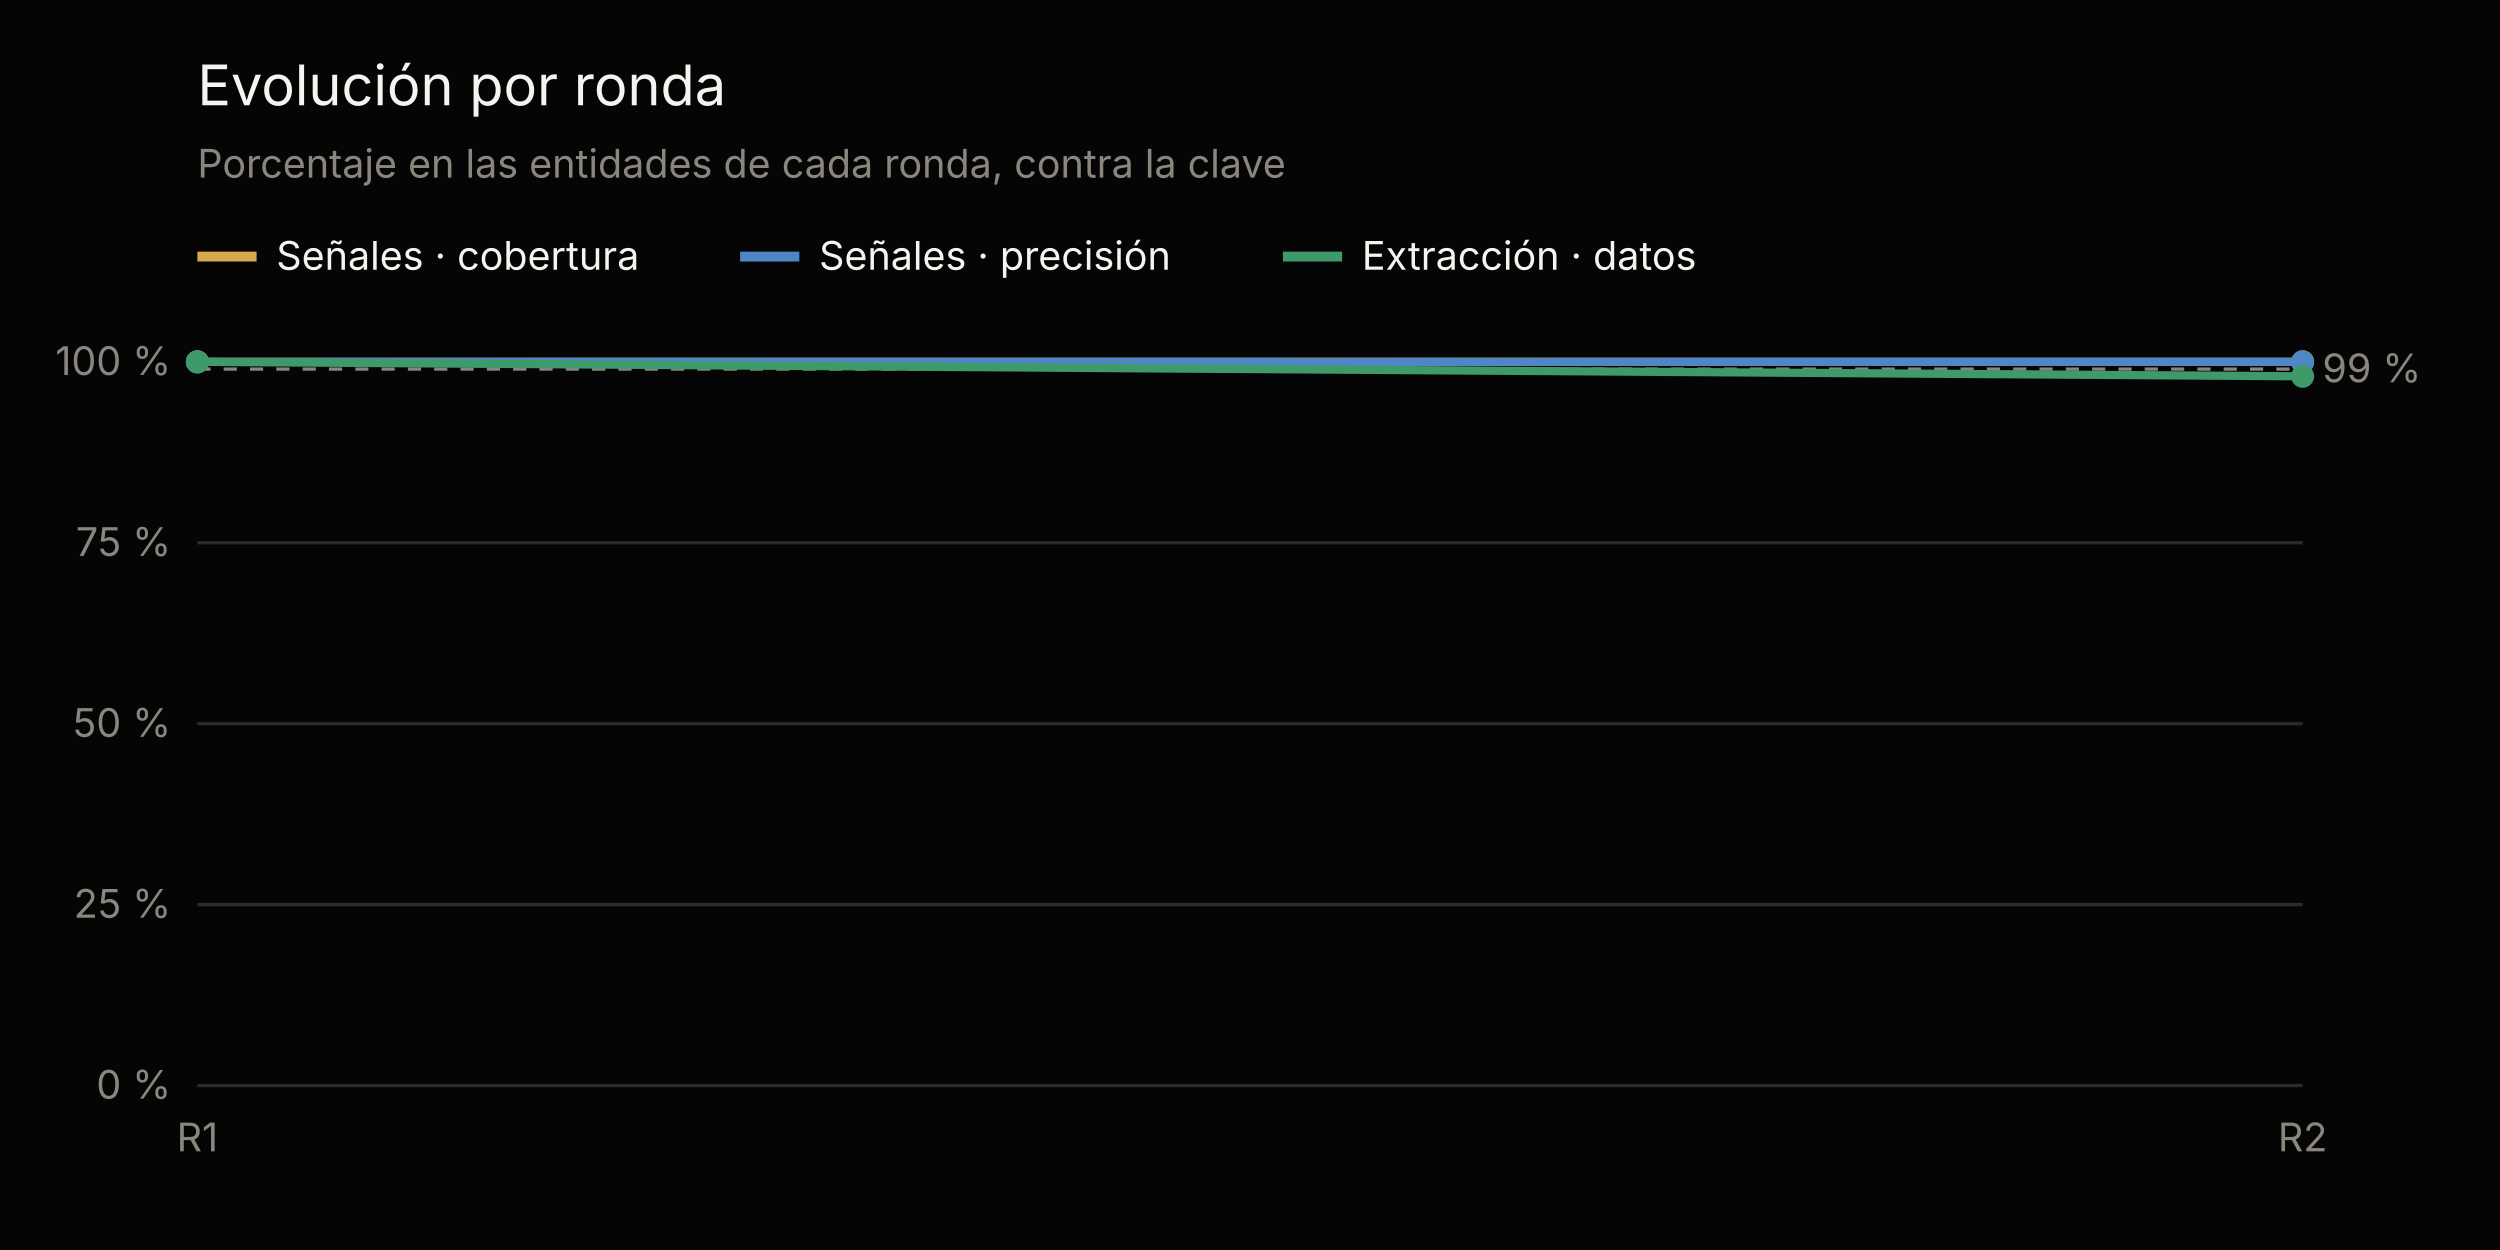
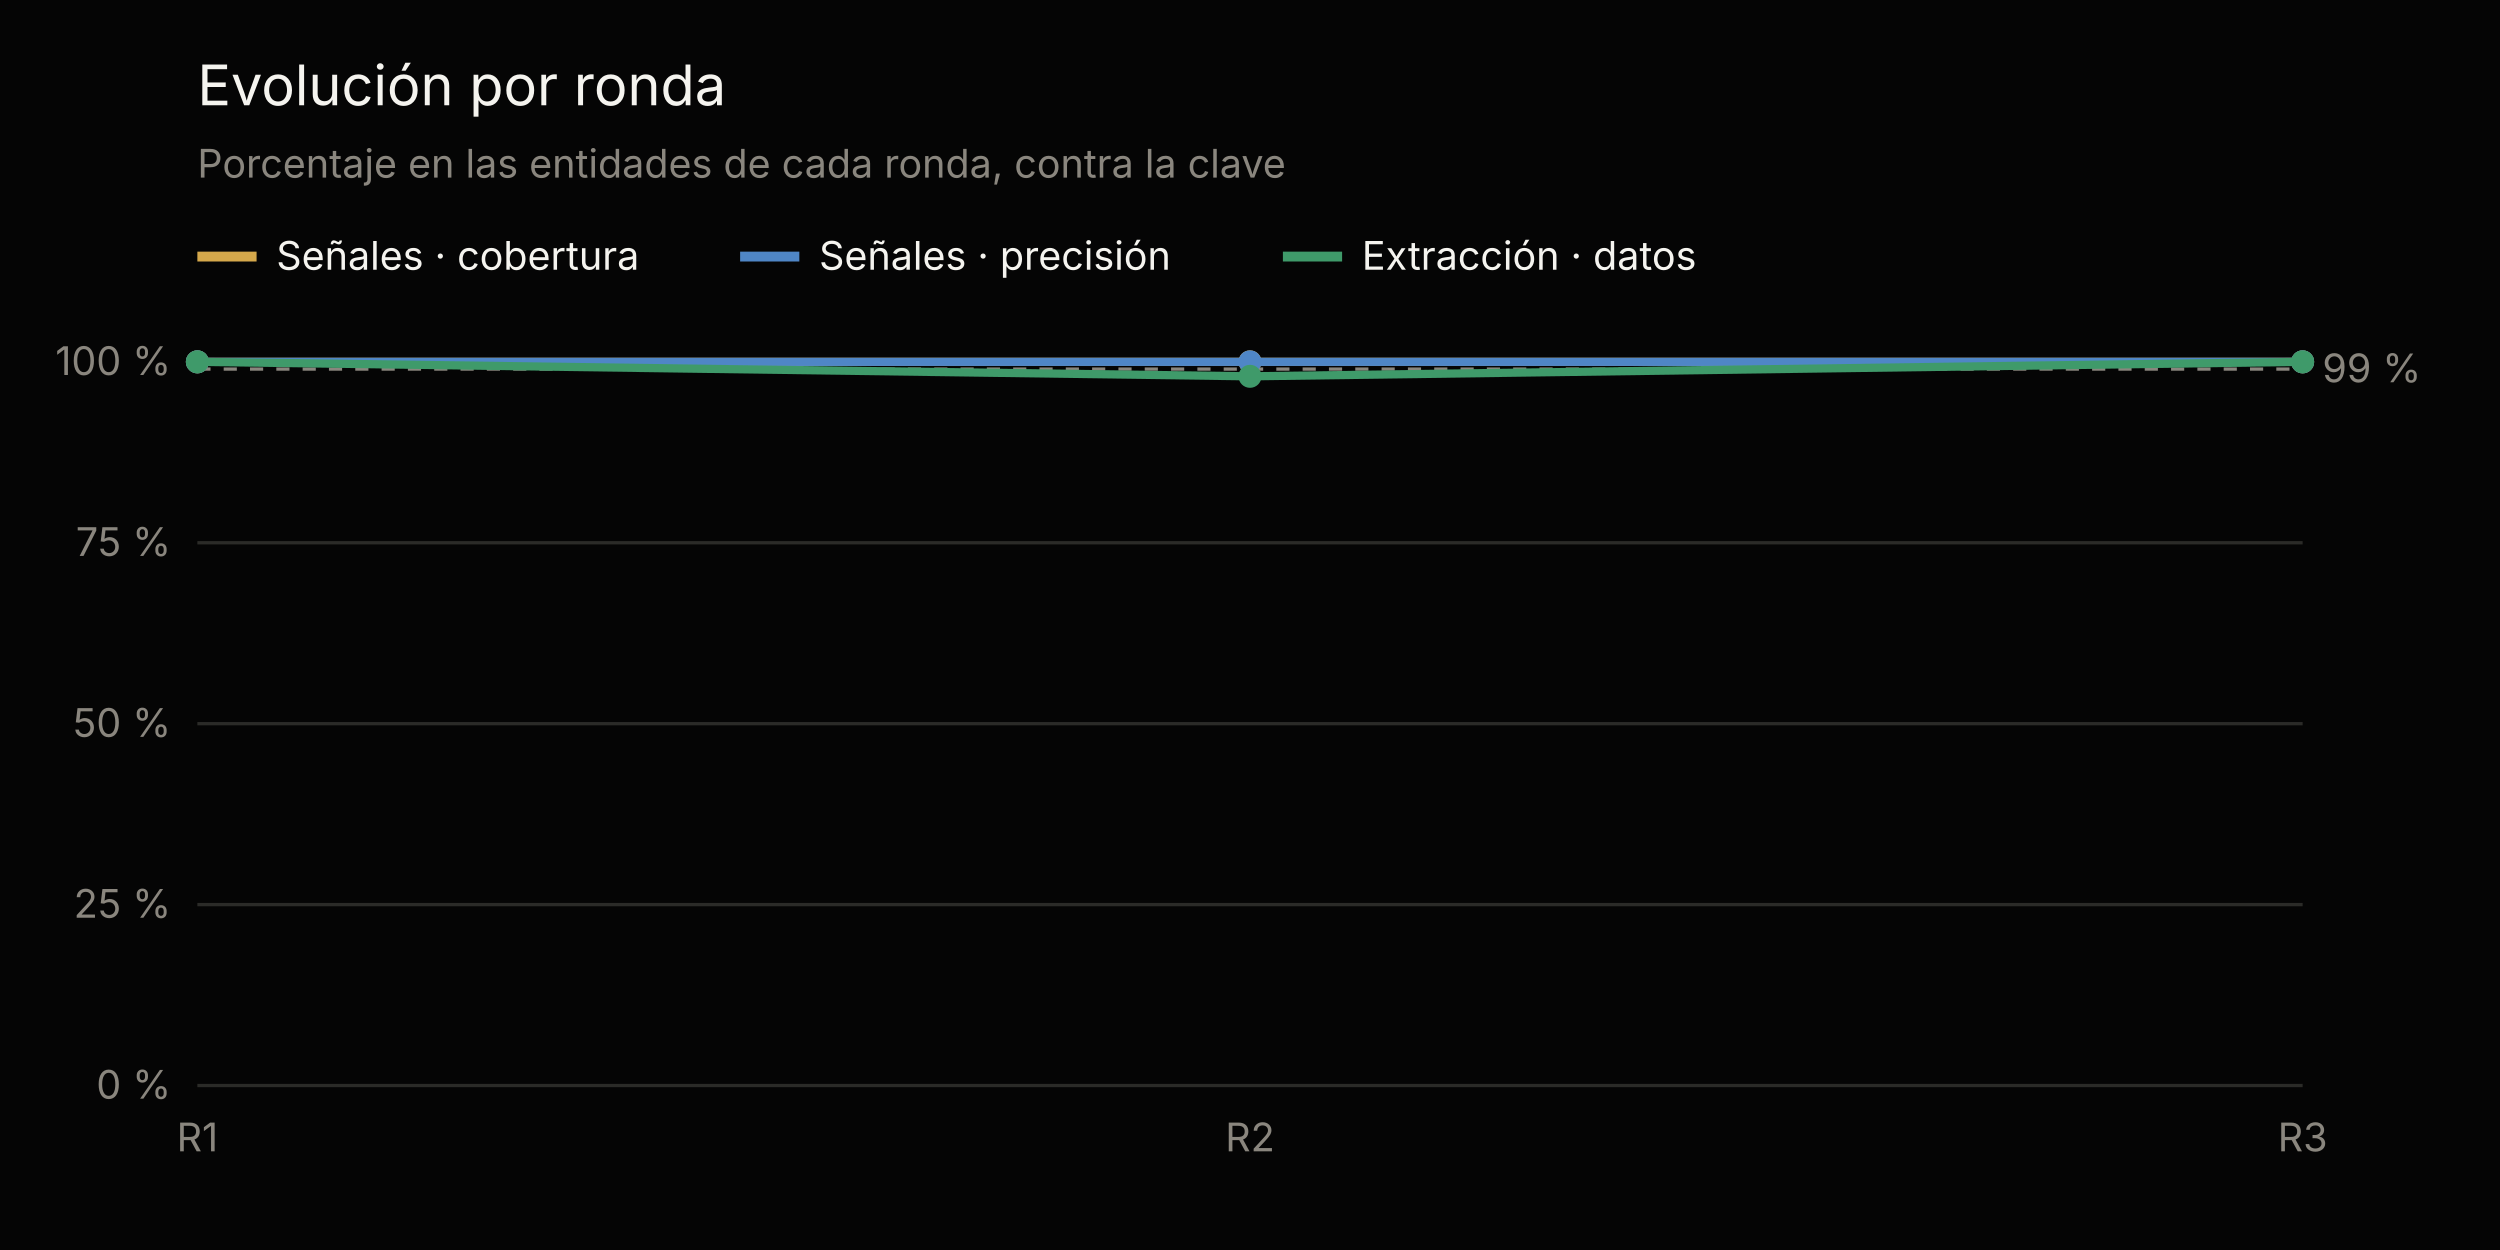
<svg xmlns="http://www.w3.org/2000/svg" viewBox="0 0 760 380" font-family="Inter, Arial, sans-serif" font-size="12">
  <rect width="760" height="380" fill="#050505" />
  <text x="60" y="32" font-size="17" fill="#f5f4ef">Evolución por ronda</text>
  <text x="60" y="54" fill="#8a867e">Porcentaje en las entidades de cada ronda, contra la clave</text>
  <line x1="60" x2="78" y1="78" y2="78" stroke="#d5a84b" stroke-width="3" />
  <text x="84" y="82" fill="#f5f4ef">Señales · cobertura</text>
  <line x1="225" x2="243" y1="78" y2="78" stroke="#4f86c6" stroke-width="3" />
  <text x="249" y="82" fill="#f5f4ef">Señales · precisión</text>
  <line x1="390" x2="408" y1="78" y2="78" stroke="#3f9a6a" stroke-width="3" />
  <text x="414" y="82" fill="#f5f4ef">Extracción · datos</text>
  <line x1="60" x2="700" y1="330.0" y2="330.0" stroke="#2b2b28" />
  <text x="52" y="334.0" text-anchor="end" fill="#8a867e">0 %</text>
  <line x1="60" x2="700" y1="275.0" y2="275.0" stroke="#2b2b28" />
  <text x="52" y="279.0" text-anchor="end" fill="#8a867e">25 %</text>
  <line x1="60" x2="700" y1="220.0" y2="220.0" stroke="#2b2b28" />
  <text x="52" y="224.0" text-anchor="end" fill="#8a867e">50 %</text>
  <line x1="60" x2="700" y1="165.0" y2="165.0" stroke="#2b2b28" />
  <text x="52" y="169.0" text-anchor="end" fill="#8a867e">75 %</text>
  <line x1="60" x2="700" y1="110.0" y2="110.0" stroke="#2b2b28" />
  <text x="52" y="114.0" text-anchor="end" fill="#8a867e">100 %</text>
  <line x1="60" x2="700" y1="112.2" y2="112.2" stroke="#8a867e" stroke-dasharray="4 4" />
  <text x="706" y="116.2" fill="#8a867e">99 %</text>
  <text x="60.0" y="350" text-anchor="middle" fill="#8a867e">R1</text>
-   <text x="700.0" y="350" text-anchor="middle" fill="#8a867e">R2</text>
-   <path d="M60.0,110.0 L700.0,110.0" fill="none" stroke="#d5a84b" stroke-width="2.5" />
+   <text x="380.0" y="350" text-anchor="middle" fill="#8a867e">R2</text>
+   <text x="700.0" y="350" text-anchor="middle" fill="#8a867e">R3</text>
+   <path d="M60.0,110.0 L380.0,110.0 L700.0,110.0" fill="none" stroke="#d5a84b" stroke-width="2.5" />
  <circle cx="60.0" cy="110.0" r="3.5" fill="#d5a84b" />
+   <circle cx="380.0" cy="110.0" r="3.5" fill="#d5a84b" />
  <circle cx="700.0" cy="110.0" r="3.5" fill="#d5a84b" />
-   <path d="M60.0,110.0 L700.0,110.0" fill="none" stroke="#4f86c6" stroke-width="2.5" />
+   <path d="M60.0,110.0 L380.0,110.0 L700.0,110.0" fill="none" stroke="#4f86c6" stroke-width="2.5" />
  <circle cx="60.0" cy="110.0" r="3.5" fill="#4f86c6" />
+   <circle cx="380.0" cy="110.0" r="3.5" fill="#4f86c6" />
  <circle cx="700.0" cy="110.0" r="3.5" fill="#4f86c6" />
-   <path d="M60.0,110.0 L700.0,114.4" fill="none" stroke="#3f9a6a" stroke-width="2.5" />
+   <path d="M60.0,110.0 L380.0,114.4 L700.0,110.0" fill="none" stroke="#3f9a6a" stroke-width="2.5" />
  <circle cx="60.0" cy="110.0" r="3.5" fill="#3f9a6a" />
-   <circle cx="700.0" cy="114.4" r="3.5" fill="#3f9a6a" />
+   <circle cx="380.0" cy="114.4" r="3.5" fill="#3f9a6a" />
+   <circle cx="700.0" cy="110.0" r="3.5" fill="#3f9a6a" />
</svg>
